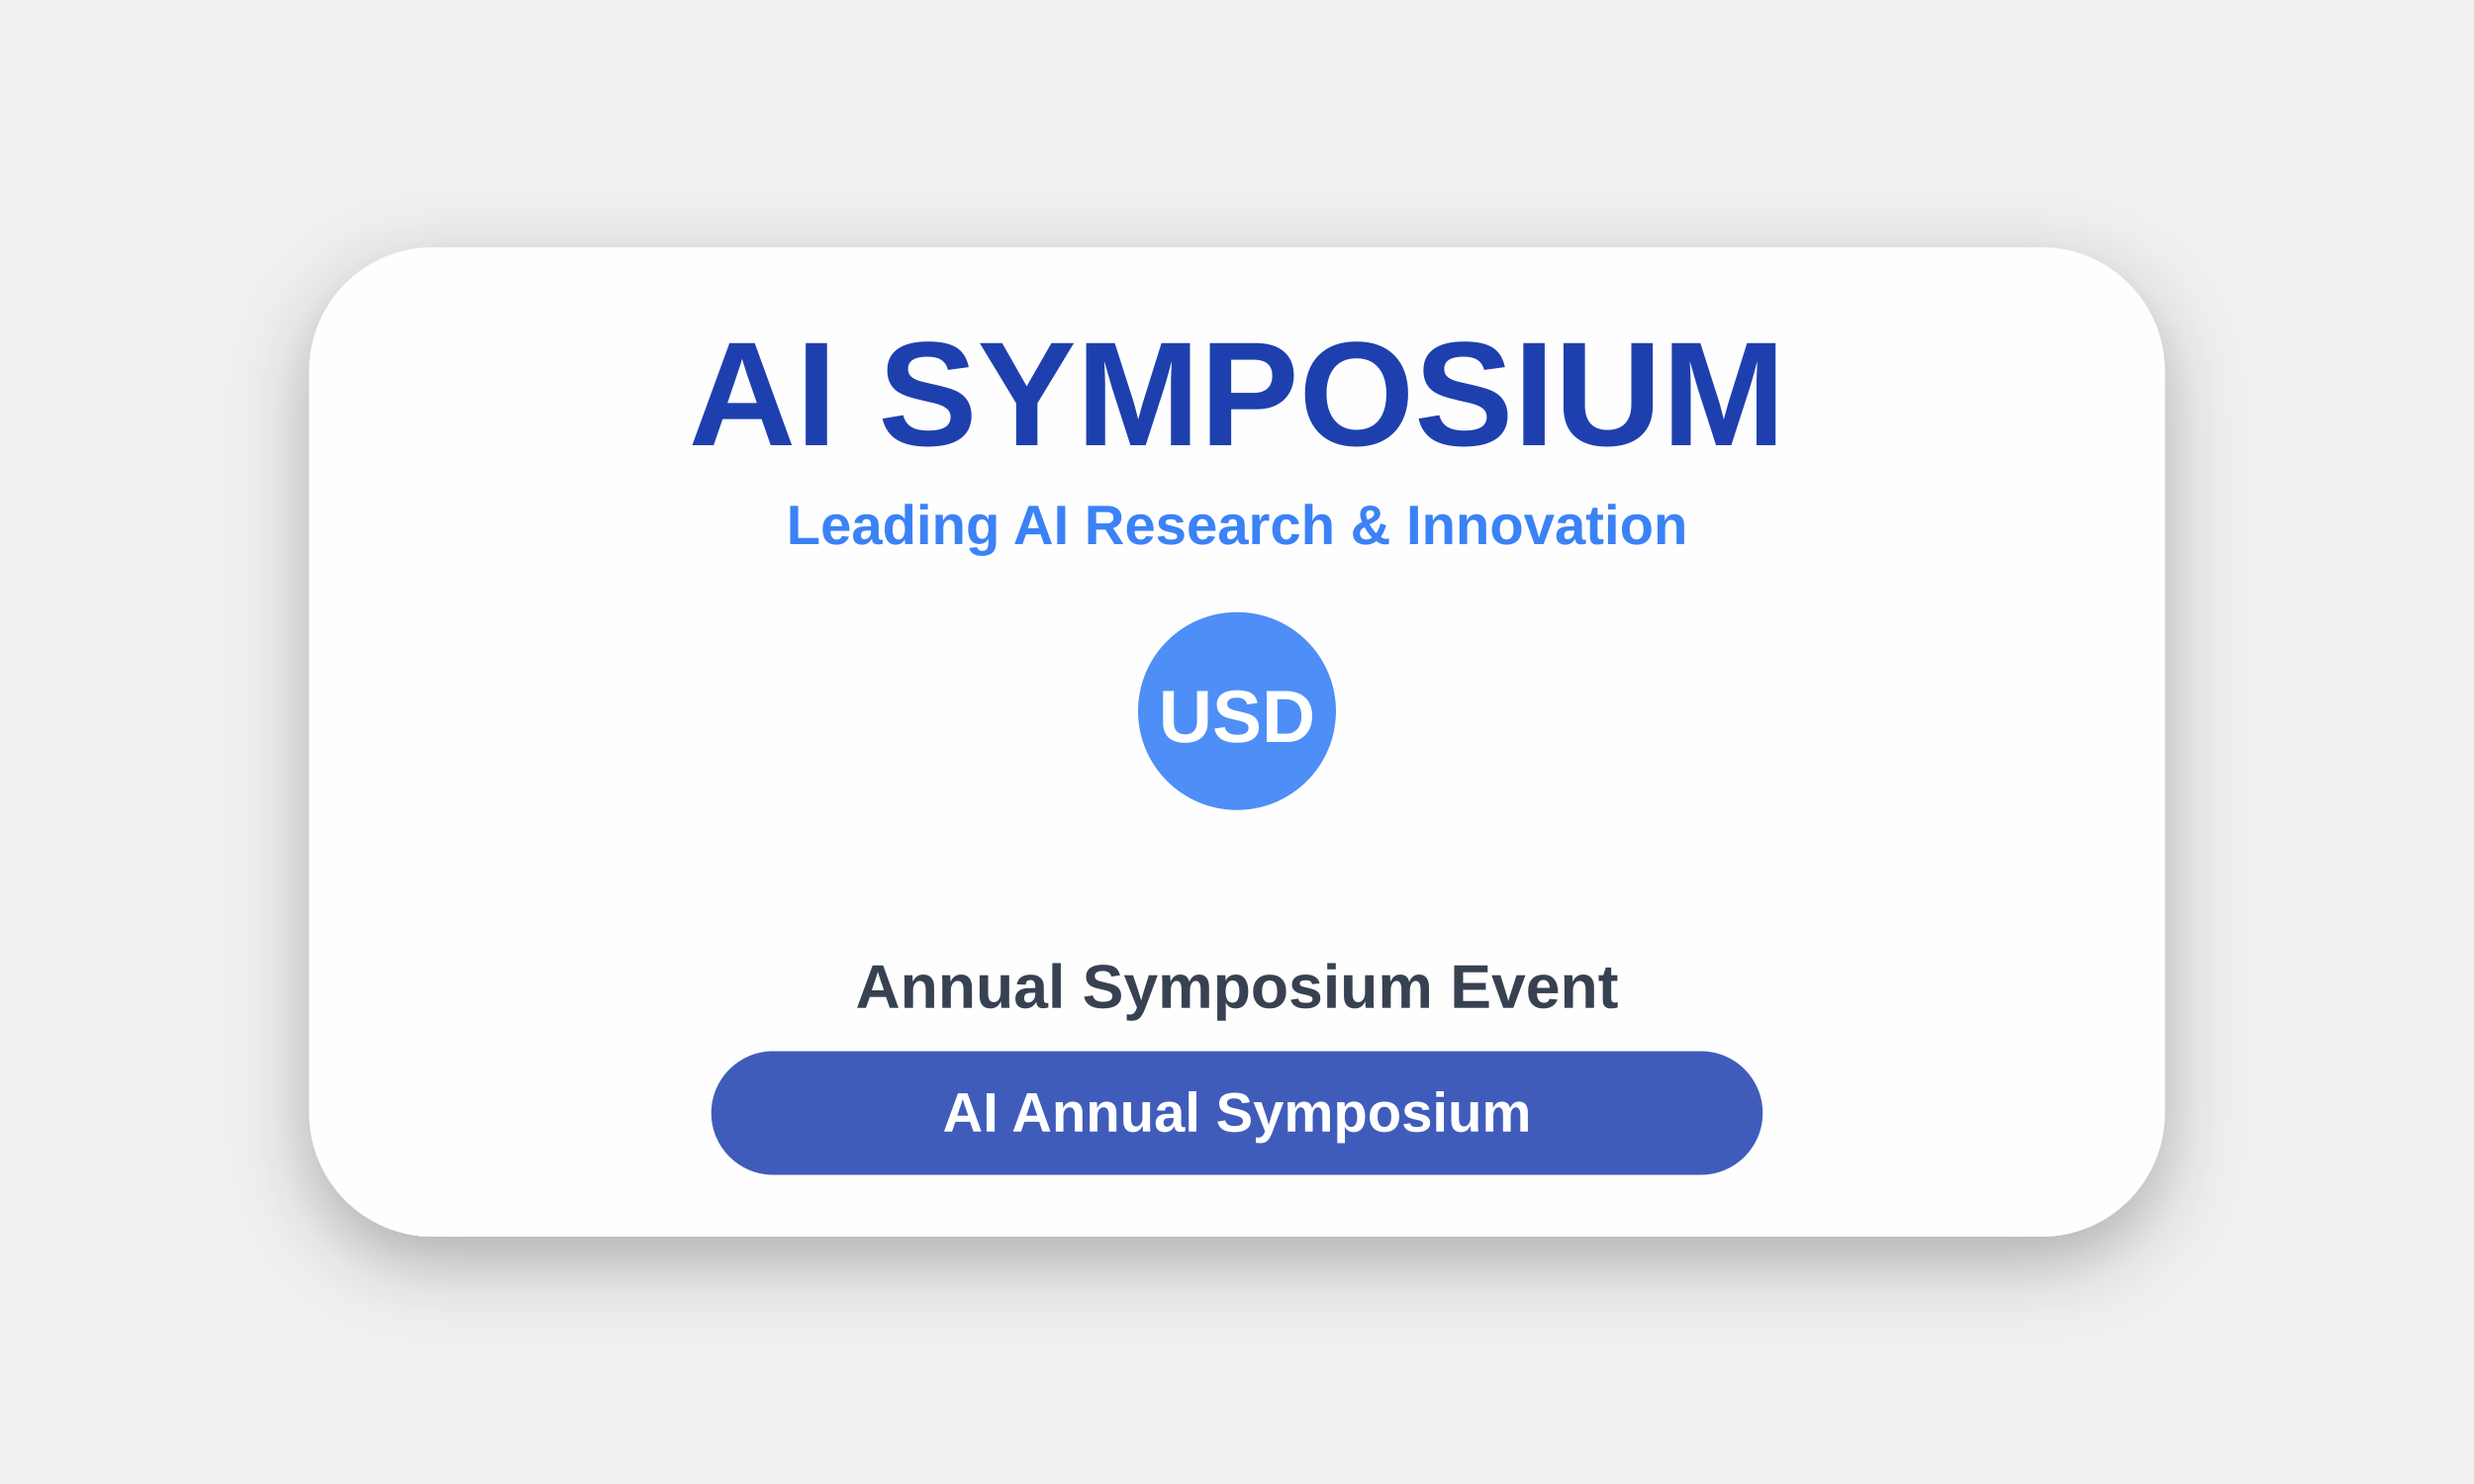
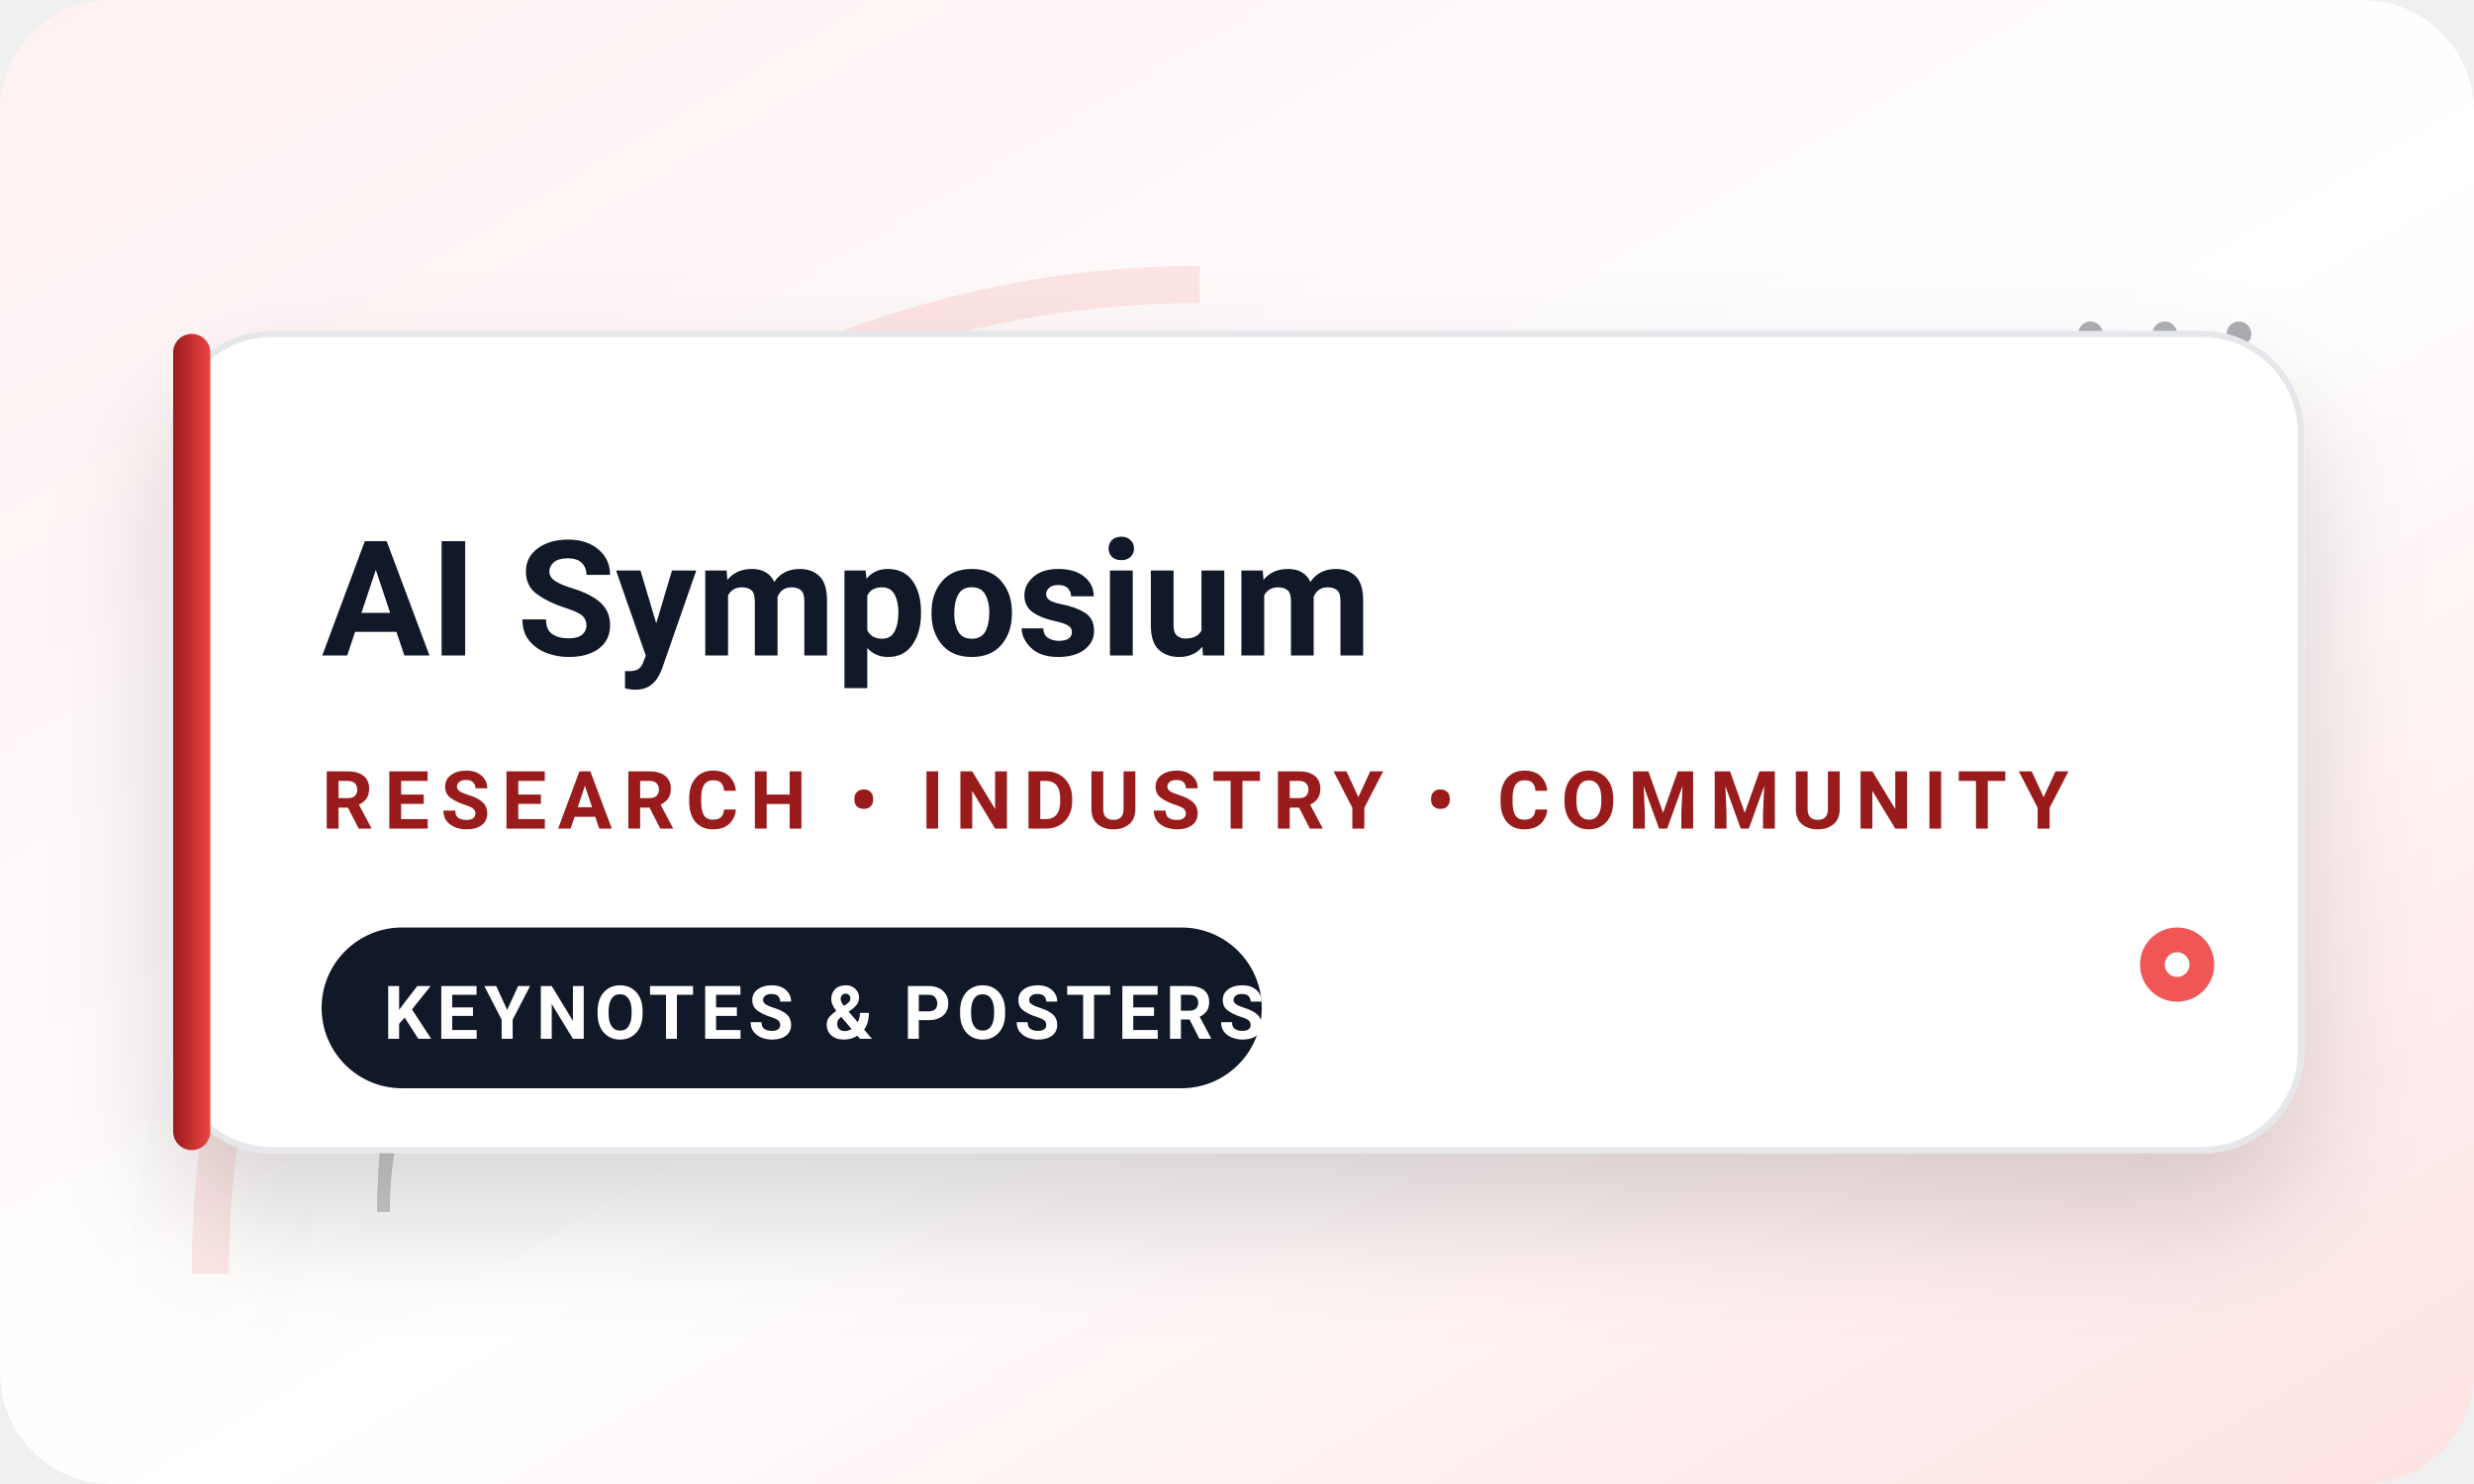
- <svg xmlns="http://www.w3.org/2000/svg" viewBox="0 0 400 240" style="background: linear-gradient(135deg, #1e40af 0%, #3b82f6 50%, #60a5fa 100%);">
+ <svg xmlns="http://www.w3.org/2000/svg" width="400" height="240" viewBox="0 0 400 240" fill="none" role="img" aria-label="AI Symposium banner">
  <defs>
-     <filter id="shadow" x="-20%" y="-20%" width="140%" height="140%">
-       <feDropShadow dx="0" dy="4" stdDeviation="6" flood-opacity="0.3" />
+     <linearGradient id="bg" x1="0" y1="0" x2="1" y2="1">
+       <stop offset="0" stop-color="#fff1f2" />
+       <stop offset="0.55" stop-color="#ffffff" />
+       <stop offset="1" stop-color="#fee2e2" />
+     </linearGradient>
+     <linearGradient id="accent" x1="0" y1="0" x2="1" y2="0">
+       <stop offset="0" stop-color="#991b1b" />
+       <stop offset="1" stop-color="#ef4444" />
+     </linearGradient>
+     <filter id="softShadow" x="-20%" y="-20%" width="140%" height="160%" color-interpolation-filters="sRGB">
+       <feDropShadow dx="0" dy="10" stdDeviation="10" flood-color="#000" flood-opacity="0.16" />
+     </filter>
+     <filter id="accentShadow" x="-30%" y="-30%" width="160%" height="200%" color-interpolation-filters="sRGB">
+       <feDropShadow dx="0" dy="14" stdDeviation="10" flood-color="#991b1b" flood-opacity="0.20" />
    </filter>
  </defs>
-   <rect x="50" y="40" width="300" height="160" rx="20" fill="white" opacity="0.95" filter="url(#shadow)" />
-   <text x="200" y="72" text-anchor="middle" font-family="Arial, sans-serif" font-size="24" font-weight="bold" fill="#1e40af">
-     AI SYMPOSIUM
-   </text>
-   <text x="200" y="88" text-anchor="middle" font-family="Arial, sans-serif" font-size="9" font-weight="600" fill="#3b82f6">
-     Leading AI Research &amp; Innovation
-   </text>
-   <g transform="translate(200, 115)">
-     <circle r="16" fill="#3b82f6" opacity="0.9">
-       <animate attributeName="r" values="16;19;16" dur="3s" repeatCount="indefinite" />
+   <rect width="400" height="240" rx="18" fill="url(#bg)" />
+   <g opacity="0.22" stroke="#111827" stroke-width="2">
+     <path d="M62 196c0-66.3 53.7-120 120-120" />
+     <path d="M62 196c0-49.7 40.3-90 90-90" />
+     <path d="M62 196c0-33.1 26.9-60 60-60" />
+   </g>
+   <g opacity="0.12" stroke="#ef4444" stroke-width="6" filter="url(#accentShadow)">
+     <path d="M34 206c0-88.4 71.6-160 160-160" />
+   </g>
+   <g opacity="0.35" fill="#111827">
+     <circle cx="338" cy="54" r="2" />
+     <circle cx="350" cy="54" r="2" />
+     <circle cx="362" cy="54" r="2" />
+     <circle cx="338" cy="66" r="2" />
+     <circle cx="350" cy="66" r="2" />
+     <circle cx="362" cy="66" r="2" />
+   </g>
+   <g filter="url(#softShadow)">
+     <rect x="28" y="54" width="344" height="132" rx="16" fill="#ffffff" />
+     <rect x="28" y="54" width="344" height="132" rx="16" fill="none" stroke="#e5e7eb" />
+   </g>
+   <rect x="28" y="54" width="6" height="132" rx="3" fill="url(#accent)" />
+   <text x="52" y="106" font-family="ui-sans-serif, -apple-system, BlinkMacSystemFont, 'Segoe UI', Roboto, Helvetica, Arial" font-size="26" font-weight="700" fill="#111827">AI Symposium</text>
+   <text x="52" y="134" font-family="ui-sans-serif, -apple-system, BlinkMacSystemFont, 'Segoe UI', Roboto, Helvetica, Arial" font-size="13" font-weight="600" letter-spacing="0.14em" fill="#991b1b">RESEARCH • INDUSTRY • COMMUNITY</text>
+   <g>
+     <rect x="52" y="150" width="152" height="26" rx="13" fill="#111827" />
+     <text x="62" y="168" font-family="ui-sans-serif, -apple-system, BlinkMacSystemFont, 'Segoe UI', Roboto, Helvetica, Arial" font-size="12" font-weight="700" fill="#ffffff" letter-spacing="0.08em">KEYNOTES &amp; POSTERS</text>
+   </g>
+   <g>
+     <circle cx="352" cy="156" r="6" fill="#ef4444" opacity="0.9">
+       <animate attributeName="r" values="6;8;6" dur="2.2s" repeatCount="indefinite" />
+       <animate attributeName="opacity" values="0.9;0.45;0.9" dur="2.2s" repeatCount="indefinite" />
    </circle>
-     <text y="5" text-anchor="middle" font-family="Arial, sans-serif" font-size="12" font-weight="bold" fill="white">
-       USD
-     </text>
+     <circle cx="352" cy="156" r="2" fill="#ffffff" />
  </g>
-   <text x="200" y="163" text-anchor="middle" font-family="Arial, sans-serif" font-size="10" font-weight="600" fill="#374151">
-     Annual Symposium Event
-   </text>
-   <rect x="115" y="170" width="170" height="20" rx="10" fill="#1e40af" opacity="0.85" />
-   <text x="200" y="183" text-anchor="middle" font-family="Arial, sans-serif" font-size="9" font-weight="bold" fill="white">
-     AI Annual Symposium
-   </text>
</svg>
